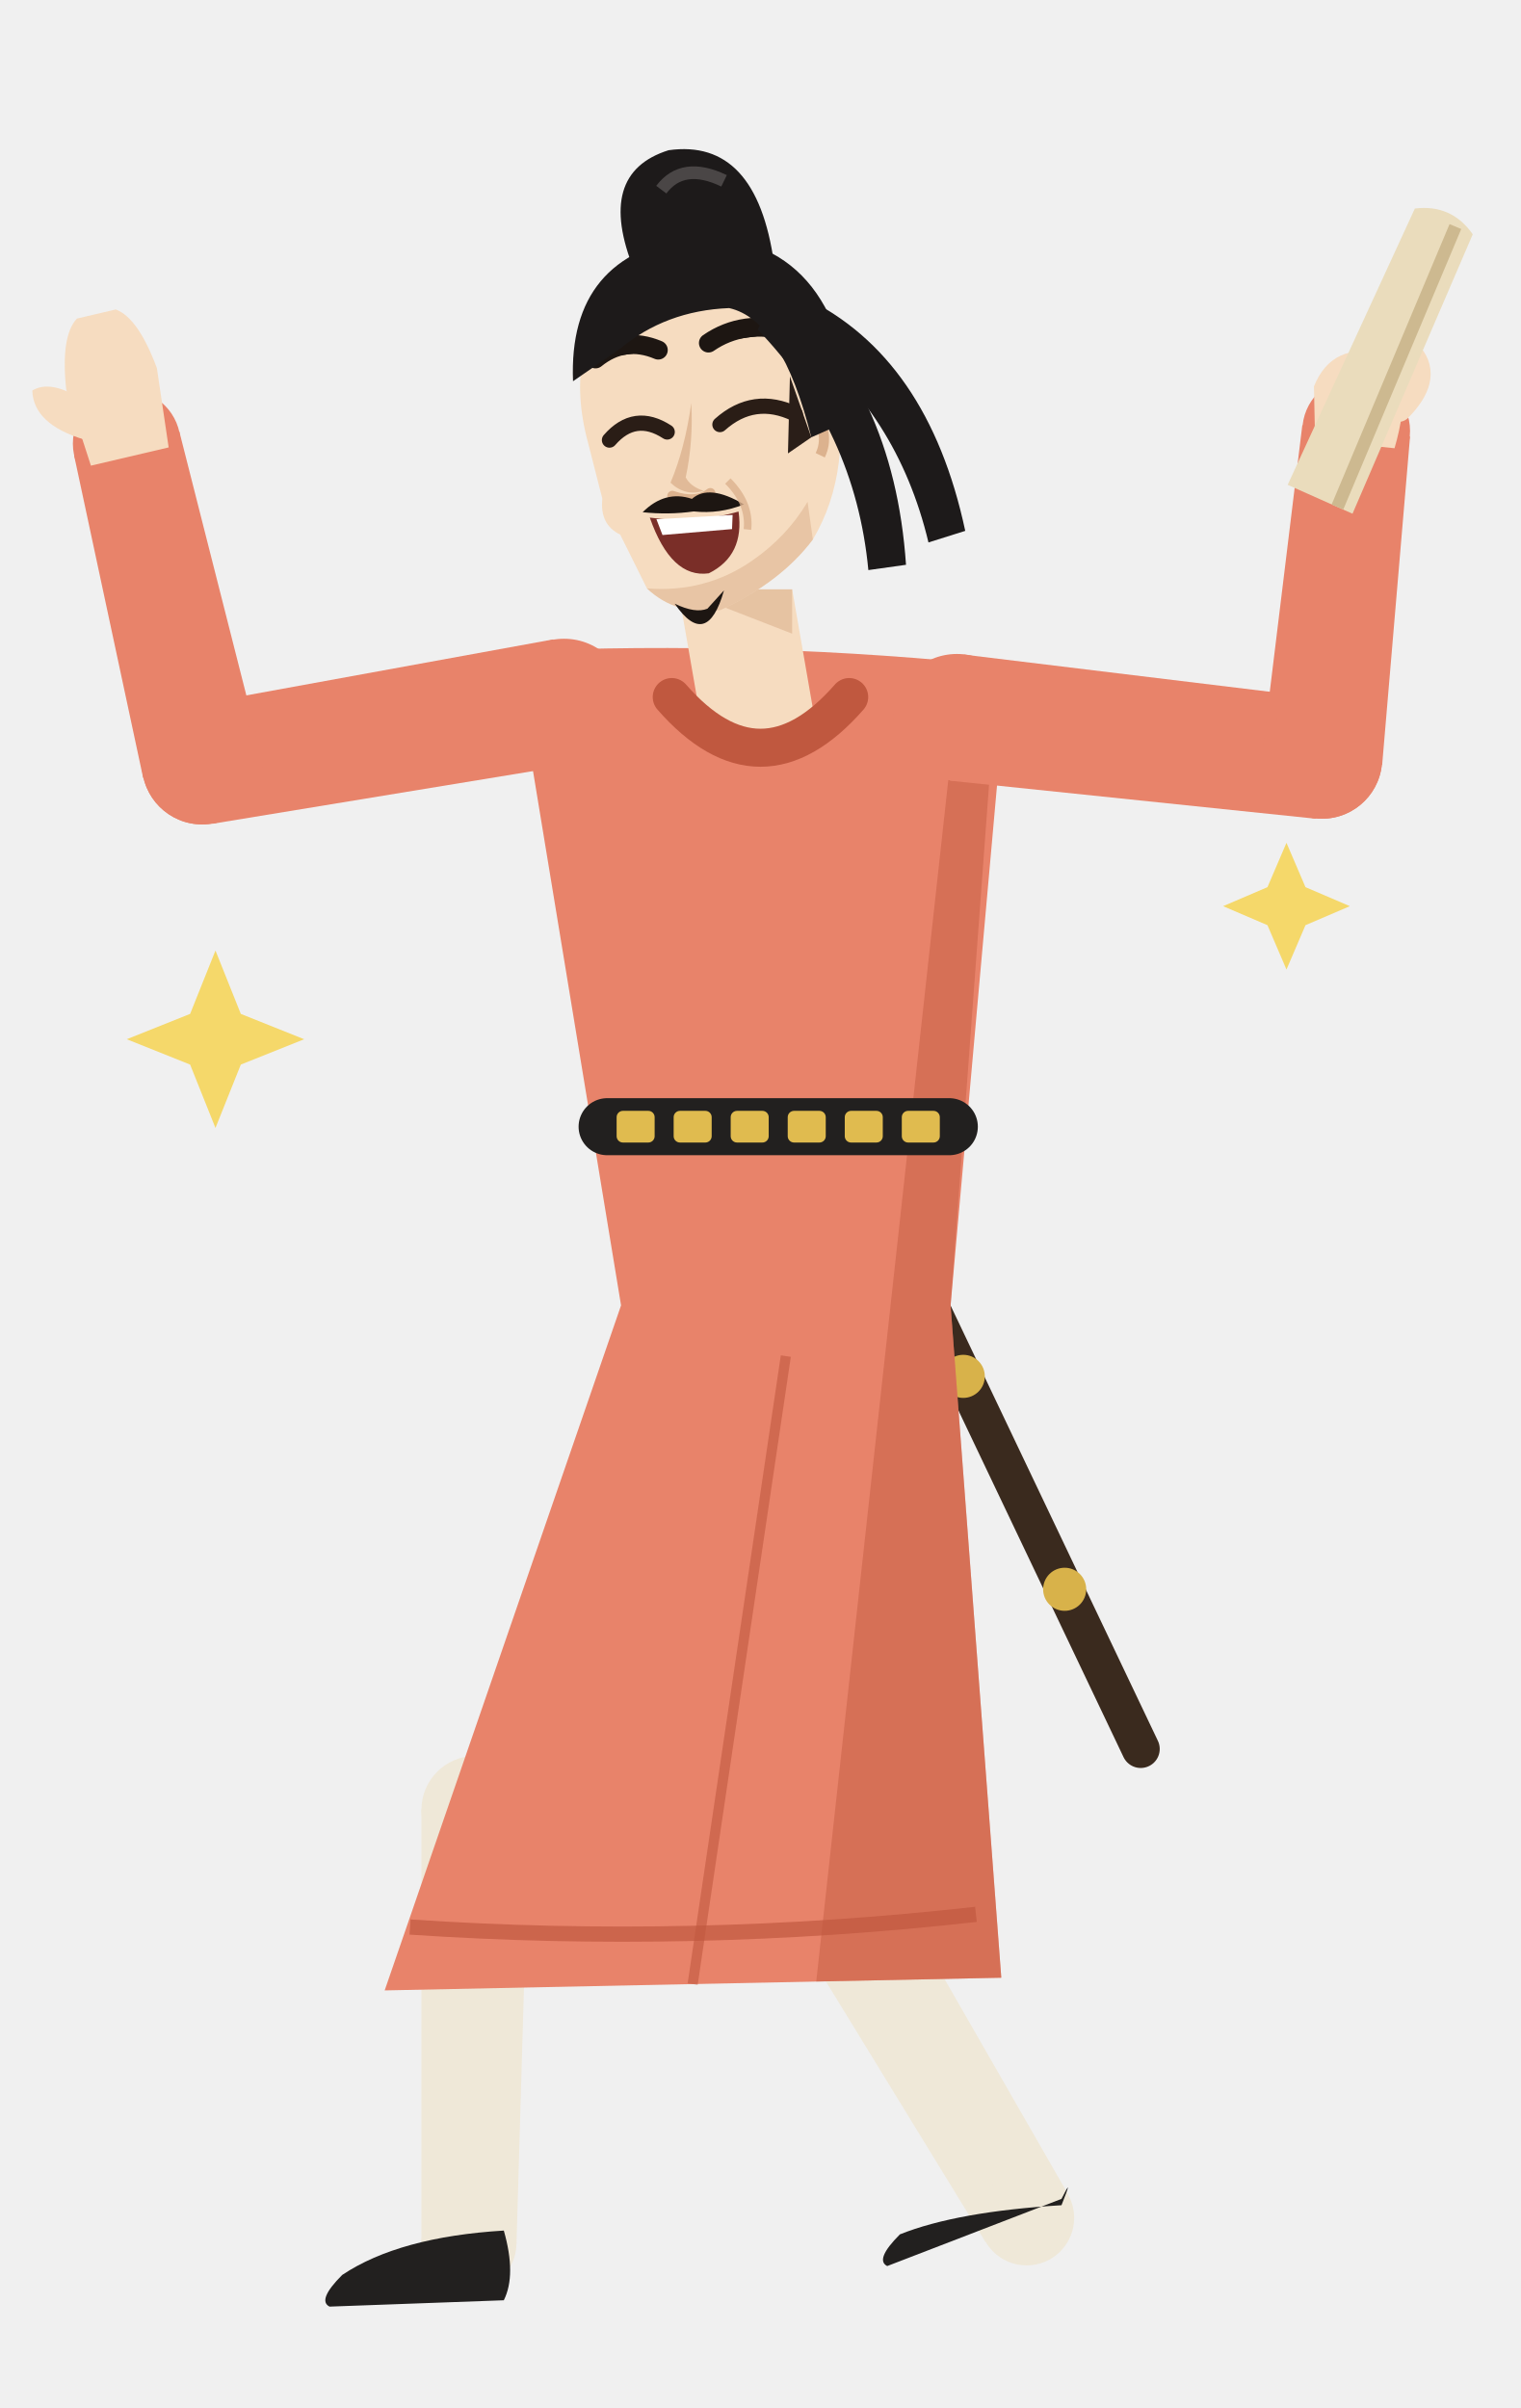
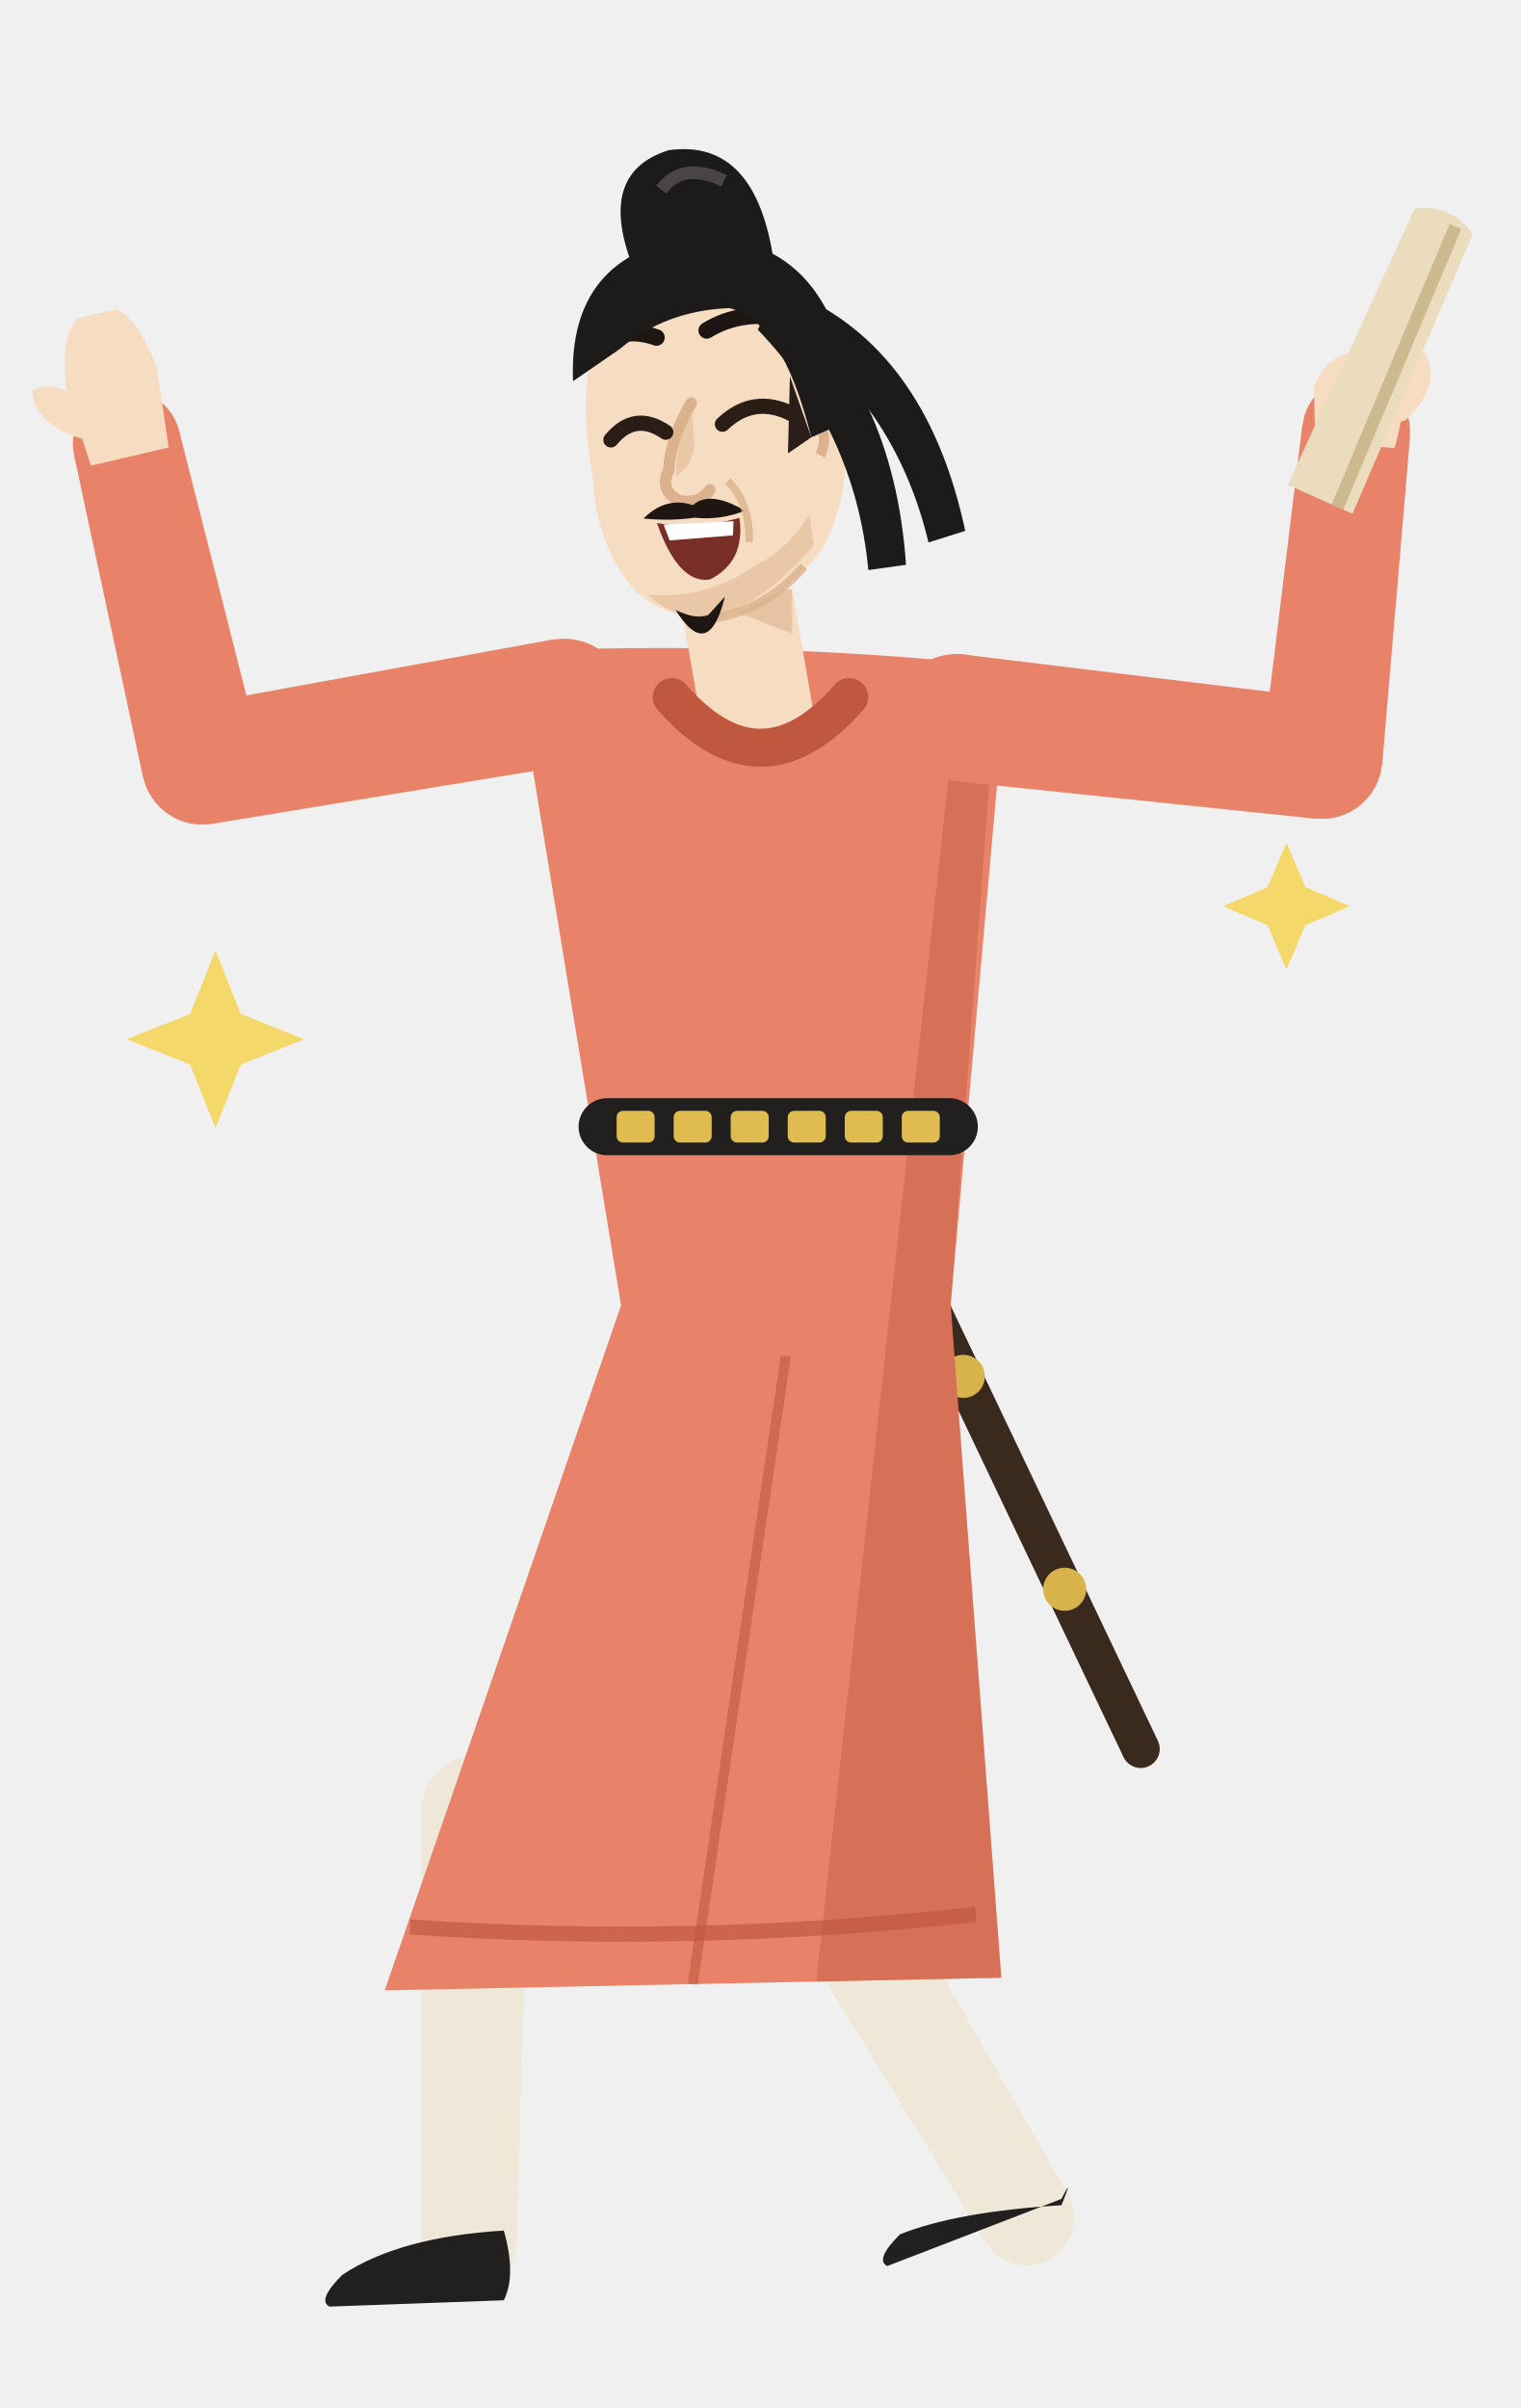
<svg xmlns="http://www.w3.org/2000/svg" width="240" height="380" viewBox="0 -20 240 380">
  <path d="M140 172 L180 256" stroke="#3a2a1e" stroke-width="6" stroke-linecap="round" />
  <path d="M135 162 L140 172" stroke="#d8b24a" stroke-width="6" stroke-linecap="round" />
  <circle cx="152" cy="197.2" r="3.4" fill="#d8b24a" />
  <circle cx="168" cy="230.8" r="3.4" fill="#d8b24a" />
  <path d="M119.8 275.5 L155.5 333.8 L168.5 326.2 L134.4 266.8 Z" fill="#efe8d8" />
  <circle cx="127.1" cy="271.2" r="8.5" fill="#efe8d8" />
  <circle cx="162" cy="330" r="7.5" fill="#efe8d8" />
  <path d="M167.5 328 Q151 329 142 332.6 Q138 336.6 140 337.6 L167.5 327 Q169.5 323 167.5 328 Z" fill="#22201f" />
  <path d="M66.5 265.5 L66.5 333.9 L81.5 334.1 L83.5 265.7 Z" fill="#efe8d8" />
  <circle cx="75" cy="265.6" r="8.5" fill="#efe8d8" />
  <circle cx="74" cy="334" r="7.5" fill="#efe8d8" />
  <path d="M79.5 332 Q63 333 54 339 Q50 343 52 344 L79.5 343 Q81.5 339 79.5 332 Z" fill="#22201f" />
  <path d="M81 82.8 Q120 81 159 85.2 L150 186 L158 292.1 Q109.3 293.1 60.7 294.1 L98 186 Z" fill="#e8836a" />
  <path d="M149.9 100.7 L157 91.2 L150 186 L158 292.1 L128.8 292.7 Z" fill="#c0583f" opacity=".45" />
  <path d="M124 194 L109.3 293.1" stroke="#c0583f" stroke-width="1.6" opacity=".6" />
  <path d="M64.7 284.1 Q109.3 287.1 154 282.1" stroke="#c0583f" stroke-width="2.4" fill="none" opacity=".7" />
  <path d="M95.8 157.8 L149.8 157.8" stroke="#22201f" stroke-width="9" stroke-linecap="round" />
  <rect x="97.3" y="155.3" width="6" height="5" rx="1" fill="#e0bb4f" />
  <rect x="106.3" y="155.3" width="6" height="5" rx="1" fill="#e0bb4f" />
  <rect x="115.3" y="155.3" width="6" height="5" rx="1" fill="#e0bb4f" />
  <rect x="124.3" y="155.3" width="6" height="5" rx="1" fill="#e0bb4f" />
  <rect x="133.3" y="155.3" width="6" height="5" rx="1" fill="#e0bb4f" />
  <rect x="142.3" y="155.3" width="6" height="5" rx="1" fill="#e0bb4f" />
  <path d="M111 96 L107 73 L125 73 L129 96 Z" fill="#f6dcc0" />
  <path d="M107 73 L125 73 L125 80 Z" fill="#dcb28e" opacity=".6" />
  <path d="M106 90 Q120 106 134 90" stroke="#c0583f" stroke-width="6" fill="none" stroke-linecap="round" />
  <g transform="translate(113.6 47) rotate(-8) scale(-1 1)">
-     <path d="M-19 -6 Q-20 10 -12 20 Q-6 26 4 29 Q11 29 15 24 L18 15 Q21 13 20 9 L21 0 Q23 -16 12 -24 Q2 -29 -10 -26 Q-19 -20 -19 -6 Z" fill="#f6dcc0" />
-     <path d="M-12 20 Q-6 26 4 29 Q11 29 15 24 Q6 26 -2 22 Q-8 19 -12 14 Z" fill="#dcb28e" opacity=".55" />
-     <ellipse cx="-14" cy="3" rx="4.5" ry="7.5" fill="#f6dcc0" />
+     <path d="M-19 -6 Q-21 12 -13 22 Q-6 29 4 30 Q12 30 17 24 Q22 16 21 6 Q22 -16 11 -24 Q1 -29 -10 -26 Q-19 -20 -19 -6 Z" fill="#f6dcc0" />
+     <path d="M-12 21 Q-4 28 4 30 Q11 30 15 25 Q6 27 -2 23 Q-8 21 -12 16 Z" fill="#dcb28e" opacity=".5" />
+     <path d="M-10 24 Q-2 31 8 30" stroke="#dcb28e" stroke-width="1.4" fill="none" opacity=".8" />
+     <ellipse cx="-14" cy="3" rx="5" ry="7.5" fill="#f6dcc0" />
    <path d="M-15 0 q-2 4 0 7" stroke="#dcb28e" stroke-width="1.6" fill="none" />
-     <path d="M4 -4 Q6 3 9 8 Q7 10.5 4 10 Q6 9 6.5 7.5 Q4.5 2 4 -4 Z" fill="#dcb28e" opacity=".8" />
-     <path d="M3 10.5 q2.5 1.4 6 -.4" stroke="#dcb28e" stroke-width="1.6" fill="none" stroke-linecap="round" />
-     <path d="M-12 0 q6 -4 12 0" stroke="#2a1d16" stroke-width="2.4" fill="none" stroke-linecap="round" />
-     <path d="M8.4 0 q4.6 -4 9.2 0" stroke="#2a1d16" stroke-width="2.4" fill="none" stroke-linecap="round" />
-     <path d="M-13 -13 Q-6 -16 0 -13" stroke="#1d1612" stroke-width="3" stroke-linecap="round" />
-     <path d="M8 -13 Q13 -16 18 -13" stroke="#1d1612" stroke-width="3" stroke-linecap="round" />
-     <path d="M-1 14 Q6 15 13 13 Q11 23 5 23 Q-1 21 -1 14 Z" fill="#7a2e28" />
-     <path d="M0 14.4 L12 13.4 L11.4 16 L.4 16.6 Z" fill="#fff" />
-     <path d="M-2 13 Q3 9 6 11 Q10 9 14 12 Q10 13 6 13 Q2 14 -2 13 Z" fill="#1d1612" />
-     <path d="M3 26 Q7 35 11 27 Q8 29 6 28.5 Z" fill="#1d1612" />
-     <path d="M0 9 Q-3 13 -2 17" stroke="#dcb28e" stroke-width="1.2" fill="none" opacity=".8" />
+     <path d="M4 -4 Q8 1 9 6 Q11 9 8 11 Q5 12 3 10" fill="none" stroke="#dcb28e" stroke-width="1.8" stroke-linecap="round" />
+     <path d="M4 -4 Q7 1 8 7 Q5 6 4.4 2 Z" fill="#dcb28e" opacity=".5" />
+     <path d="M-11.6 0 q5.6 -4 11.2 0" stroke="#2a1d16" stroke-width="2.4" fill="none" stroke-linecap="round" />
+     <path d="M8.632 0 q4.368 -4 8.736 0" stroke="#2a1d16" stroke-width="2.4" fill="none" stroke-linecap="round" />
+     <path d="M-13 -15 Q-6 -17.6 0 -15" stroke="#1d1612" stroke-width="2.6" fill="none" stroke-linecap="round" />
+     <path d="M8 -15 Q13 -17.6 18 -15" stroke="#1d1612" stroke-width="2.6" fill="none" stroke-linecap="round" />
+     <path d="M-1 15 Q6 16 12 14 Q10 24 5 24 Q-1 22 -1 15 Z" fill="#7a2e28" />
+     <path d="M0 15.4 L11 14.4 L10.4 17 L0.4 17.6 Z" fill="#fff" />
+     <path d="M-2 14 Q3 10 6 12 Q10 10 14 13 Q10 14 6 14 Q2 15 -2 14 Z" fill="#1d1612" />
+     <path d="M3 27 Q7 37 11 28 Q8 30 6 29.5 Z" fill="#1d1612" />
+     <path d="M0 9 Q-3 13 -2 19" stroke="#dcb28e" stroke-width="1.2" fill="none" opacity=".8" />
    <path d="M-16 -18 Q-34 -6 -36 22 L-30 23 Q-28 2 -14 -12 Z" fill="#1d1a1a" />
    <path d="M-12 -20 Q-28 -2 -26 26 L-20 26 Q-21 4 -8 -14 Z" fill="#1d1a1a" />
    <path d="M-21 2 Q-23 -27 0 -30 Q20 -30 22 -10 Q18 -12 14 -14 Q6 -19 -4 -18 Q-12 -15 -14 4 Z" fill="#1d1a1a" />
    <path d="M-12 -24 Q-12 -44 2 -44 Q14 -42 10 -26 Z" fill="#1d1a1a" />
    <path d="M-6 -38 q6 -4 10 0" stroke="#4a4646" stroke-width="2" fill="none" />
    <path d="M-14 4 L-12 -6 L-10 6 Z" fill="#2a1e18" />
  </g>
  <path d="M149.9 103.2 L207.6 109.2 L209.7 90.3 L152.1 83.3 Z" fill="#e8836a" />
  <circle cx="151" cy="93.2" r="10" fill="#e8836a" />
  <circle cx="208.6" cy="99.7" r="9.5" fill="#e8836a" />
  <path d="M218.1 100.7 L222.5 48.9 L205.5 47.1 L199.2 98.7 Z" fill="#e8836a" />
  <circle cx="208.6" cy="99.7" r="9.5" fill="#e8836a" />
  <circle cx="214" cy="48" r="8.5" fill="#e8836a" />
  <g transform="translate(214 48) rotate(-84.1) scale(1.05 -1.05)">
    <path d="M-2 -6 Q9 -8 12 -3 Q13 5 6 7 L-2 6 Z" fill="#f6dcc0" />
    <path d="M4 -6 Q9 -10 12 -7" stroke="#f6dcc0" stroke-width="4" stroke-linecap="round" fill="none" />
  </g>
  <g transform="translate(214 46) rotate(24)">
    <path d="M-5 -34 Q0 -37 5 -34 L5.6 14 L-5.6 14 Z" fill="#eadcbc" />
    <path d="M2 -34 L3 14" stroke="#cdb990" stroke-width="2" />
  </g>
  <path d="M87.3 80.9 L30.3 91.3 L33.5 110 L90.7 100.6 Z" fill="#e8836a" />
  <circle cx="89" cy="90.8" r="10" fill="#e8836a" />
  <circle cx="31.9" cy="100.6" r="9.5" fill="#e8836a" />
  <path d="M41.1 98.5 L28.3 48.1 L11.7 51.9 L22.6 102.8 Z" fill="#e8836a" />
  <circle cx="31.9" cy="100.6" r="9.5" fill="#e8836a" />
  <circle cx="20" cy="50" r="8.5" fill="#e8836a" />
  <g transform="translate(20 50) rotate(-103.2) scale(1.05 1.05)">
    <path d="M-2 -6 L10 -7 Q18 -6 20 -3 L20 3 Q18 6 10 7 L-2 6 Z" fill="#f6dcc0" />
    <path d="M2 -6 Q6 -13 11 -12 Q12 -9 8 -5 Z" fill="#f6dcc0" />
  </g>
  <path d="M30 140 l4 -10 l4 10 l10 4 l-10 4 l-4 10 l-4 -10 l-10 -4 z" fill="#f5d86a" />
  <path d="M200 120 l3 -7 l3 7 l7 3 l-7 3 l-3 7 l-3 -7 l-7 -3 z" fill="#f5d86a" />
</svg>
